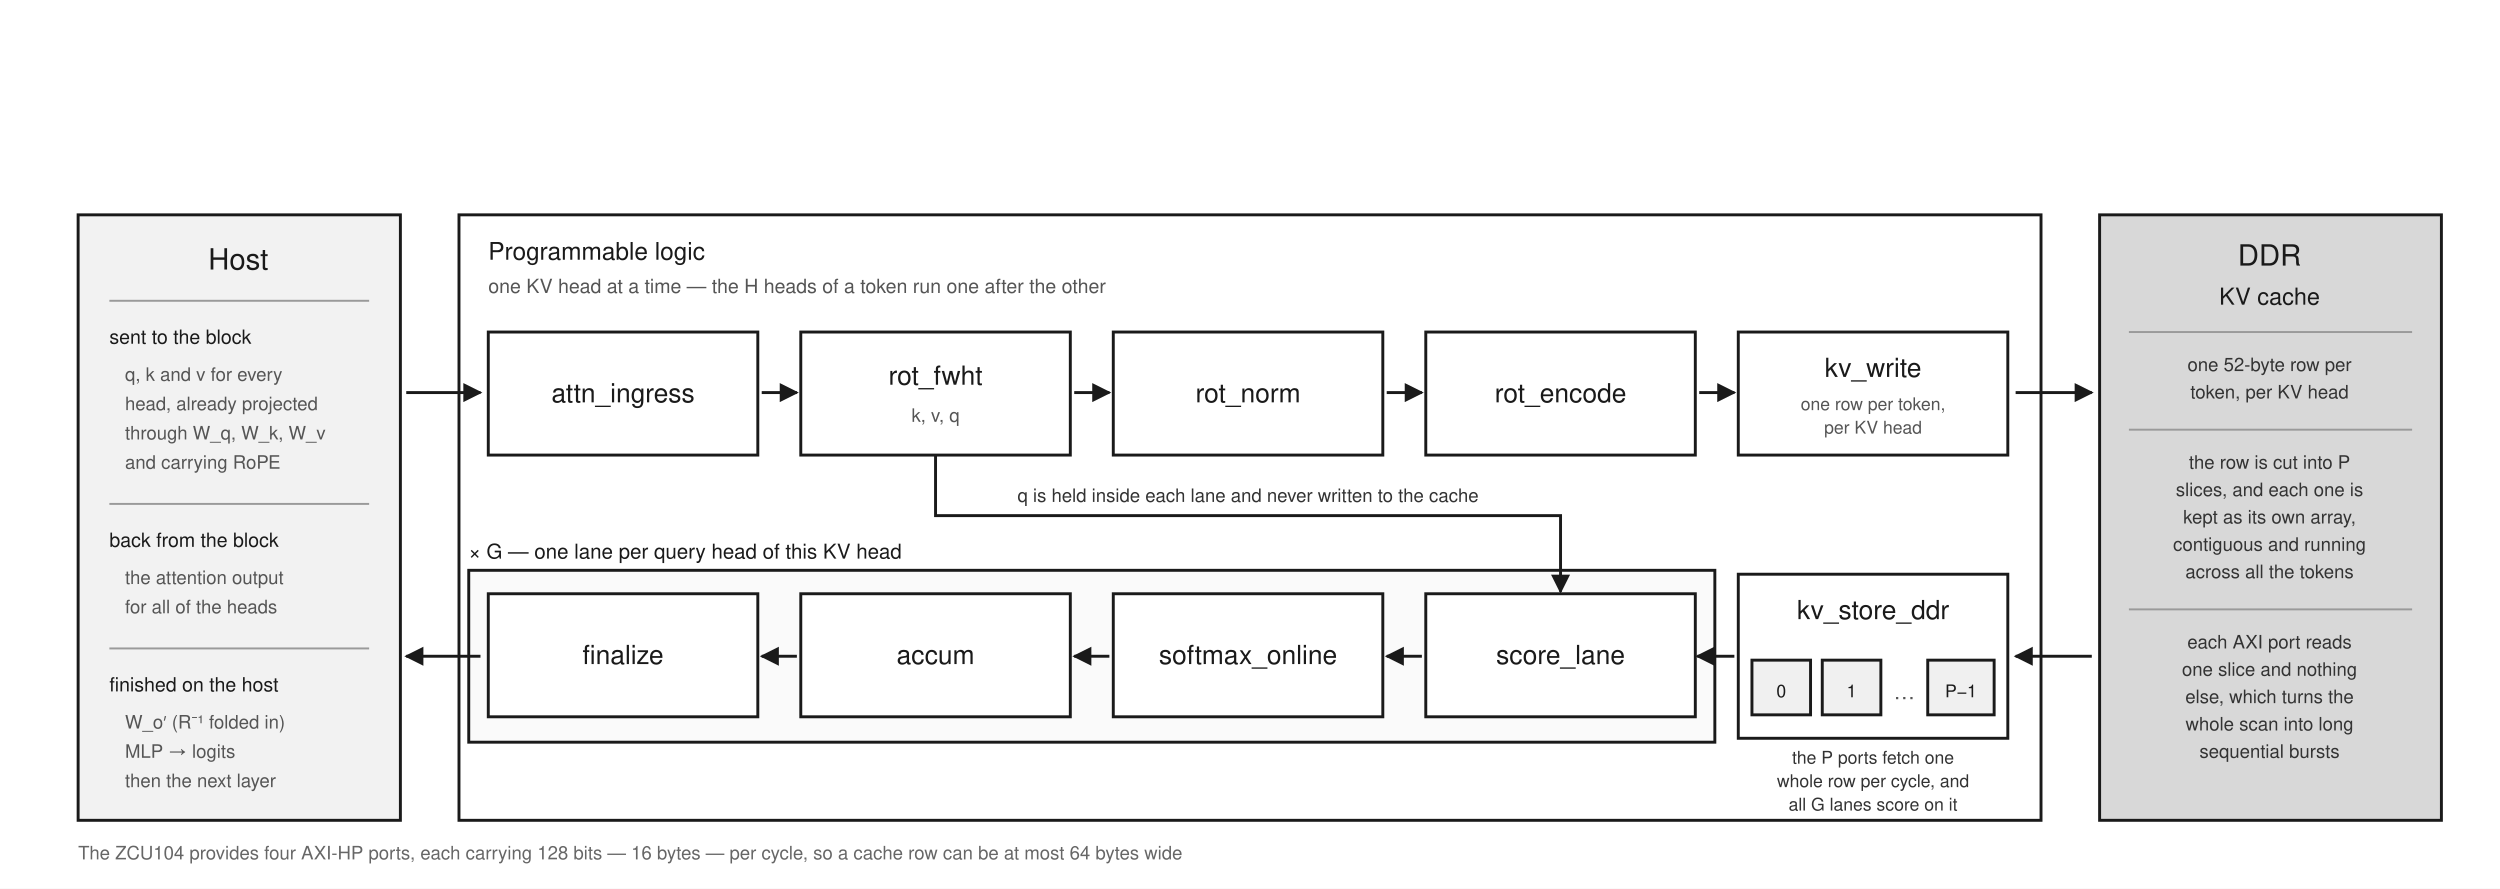
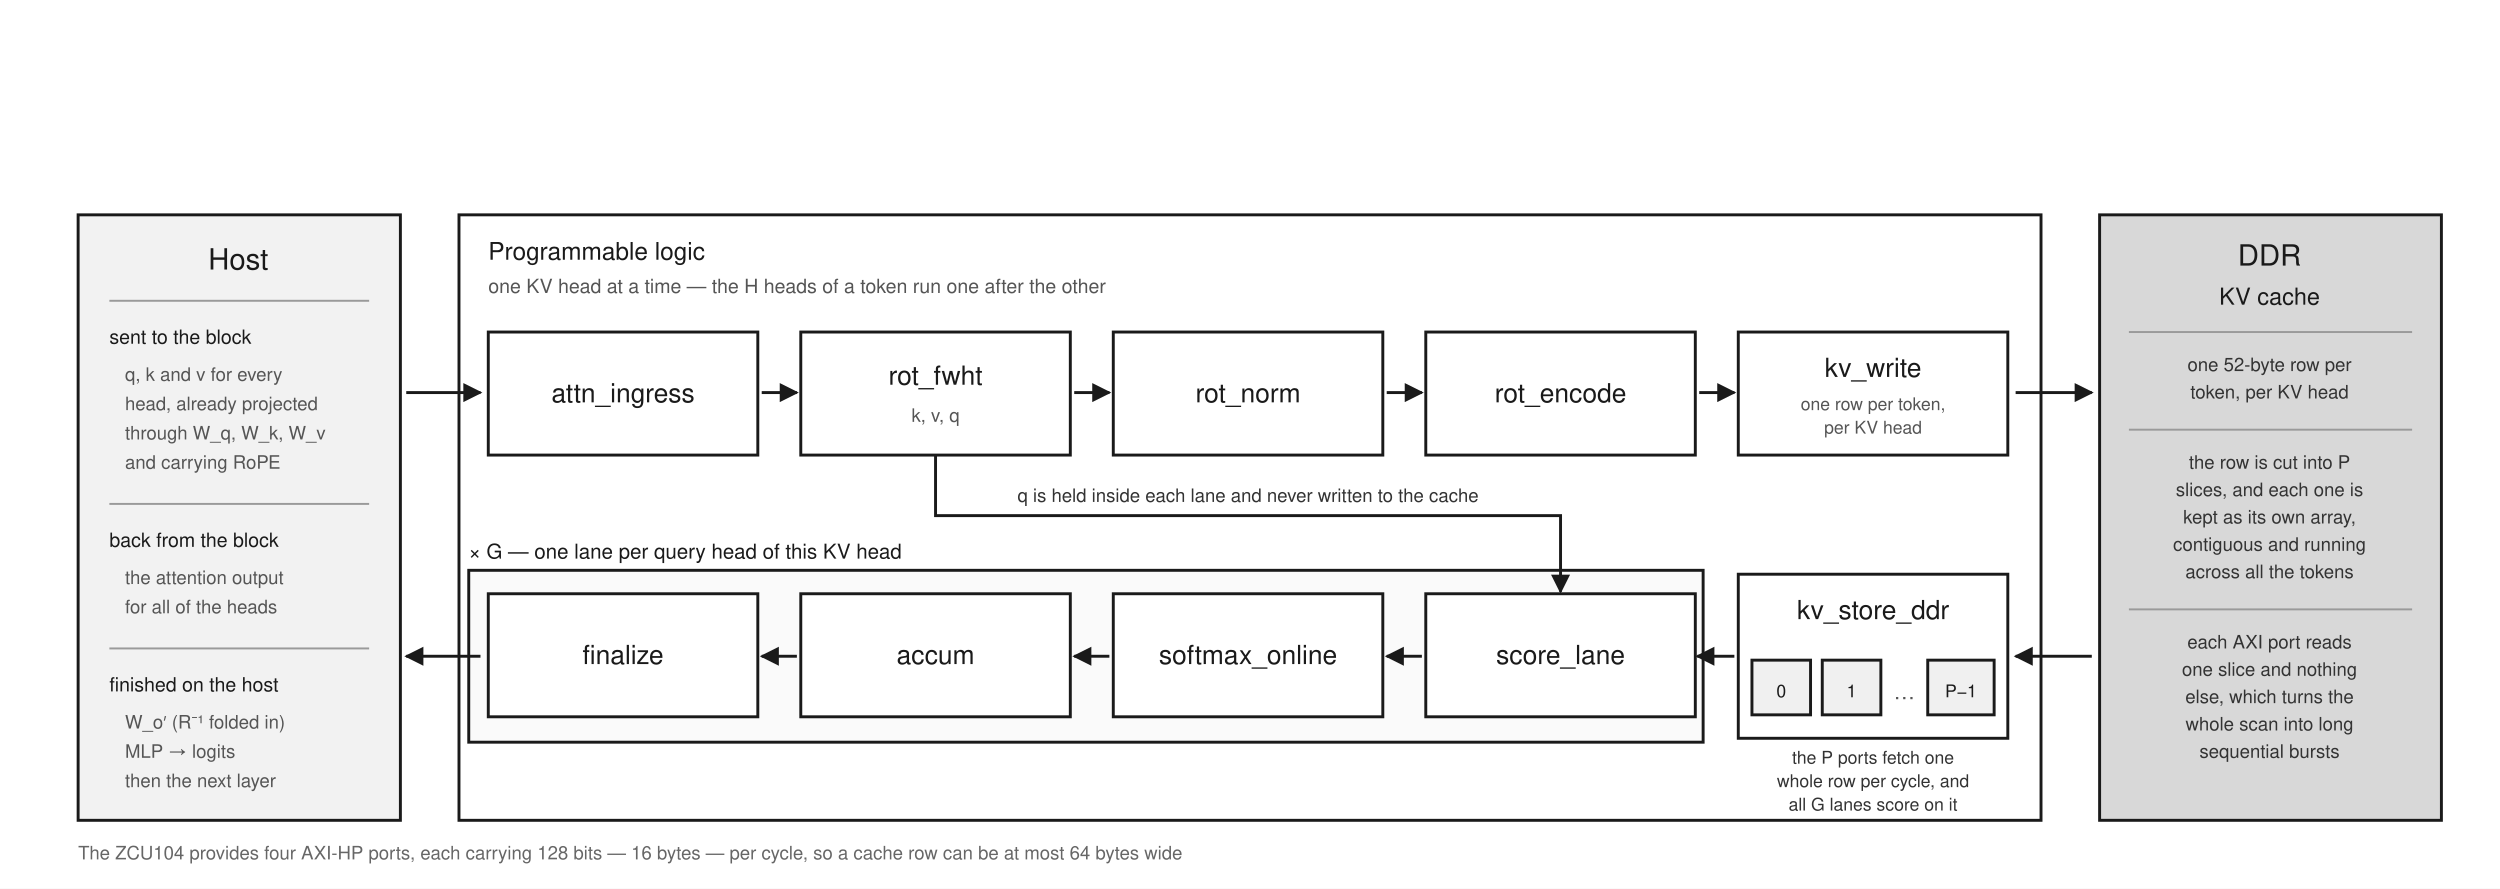
<svg xmlns="http://www.w3.org/2000/svg" viewBox="0 0 1280 455" width="1280" height="455" font-family="Helvetica Neue, Helvetica, Arial, sans-serif">
  <defs>
    <marker id="ar" viewBox="0 0 10 10" refX="9" refY="5" markerWidth="6.5" markerHeight="6.5" orient="auto-start-reverse">
      <path d="M0,0 L10,5 L0,10 z" fill="#1a1a1a" />
    </marker>
  </defs>
  <rect width="1280" height="455" fill="#ffffff" />
  <g stroke="#1a1a1a" stroke-width="1.5" fill="none">
    <rect x="40" y="110" width="165" height="310" fill="#f2f2f2" />
    <rect x="235" y="110" width="810" height="310" fill="#ffffff" />
    <rect x="1075" y="110" width="175" height="310" fill="#d8d8d8" />
    <rect x="250" y="170" width="138" height="63" fill="#ffffff" />
    <rect x="410" y="170" width="138" height="63" fill="#ffffff" />
    <rect x="570" y="170" width="138" height="63" fill="#ffffff" />
    <rect x="730" y="170" width="138" height="63" fill="#ffffff" />
    <rect x="890" y="170" width="138" height="63" fill="#ffffff" />
-     <rect x="240" y="292" width="638" height="88" fill="#fafafa" />
+     <rect x="240" y="292" width="632" height="88" fill="#fafafa" />
    <rect x="250" y="304" width="138" height="63" fill="#ffffff" />
    <rect x="410" y="304" width="138" height="63" fill="#ffffff" />
    <rect x="570" y="304" width="138" height="63" fill="#ffffff" />
    <rect x="730" y="304" width="138" height="63" fill="#ffffff" />
    <rect x="890" y="294" width="138" height="84" fill="#ffffff" />
    <rect x="897" y="338" width="30" height="28" fill="#f0f0f0" />
    <rect x="933" y="338" width="30" height="28" fill="#f0f0f0" />
    <rect x="987" y="338" width="34" height="28" fill="#f0f0f0" />
    <path d="M208,201 L246,201" marker-end="url(#ar)" />
    <path d="M390,201 L408,201" marker-end="url(#ar)" />
    <path d="M550,201 L568,201" marker-end="url(#ar)" />
    <path d="M710,201 L728,201" marker-end="url(#ar)" />
    <path d="M870,201 L888,201" marker-end="url(#ar)" />
    <path d="M1032,201 L1071,201" marker-end="url(#ar)" />
    <path d="M1071,336 L1032,336" marker-end="url(#ar)" />
    <path d="M888,336 L869,336" marker-end="url(#ar)" />
    <path d="M728,336 L710,336" marker-end="url(#ar)" />
    <path d="M568,336 L550,336" marker-end="url(#ar)" />
    <path d="M408,336 L390,336" marker-end="url(#ar)" />
    <path d="M246,336 L208,336" marker-end="url(#ar)" />
    <path d="M479,233 L479,264 L799,264 L799,303" marker-end="url(#ar)" />
    <g stroke="#9a9a9a" stroke-width="1">
      <path d="M56,154 L189,154" />
      <path d="M56,258 L189,258" />
      <path d="M56,332 L189,332" />
      <path d="M1090,170 L1235,170" />
      <path d="M1090,220 L1235,220" />
      <path d="M1090,312 L1235,312" />
    </g>
  </g>
  <g fill="#1a1a1a" text-anchor="middle">
    <text x="122" y="138" font-size="15">Host</text>
    <text x="1162" y="136" font-size="15">DDR</text>
    <text x="1162" y="156" font-size="12">KV cache</text>
    <text x="1162" y="190" font-size="9.5" fill="#333333">one 52-byte row per</text>
    <text x="1162" y="204" font-size="9.5" fill="#333333">token, per KV head</text>
    <text x="1162" y="240" font-size="9.5" fill="#333333">the row is cut into P</text>
    <text x="1162" y="254" font-size="9.5" fill="#333333">slices, and each one is</text>
    <text x="1162" y="268" font-size="9.5" fill="#333333">kept as its own array,</text>
    <text x="1162" y="282" font-size="9.5" fill="#333333">contiguous and running</text>
    <text x="1162" y="296" font-size="9.5" fill="#333333">across all the tokens</text>
    <text x="1162" y="332" font-size="9.5" fill="#333333">each AXI port reads</text>
    <text x="1162" y="346" font-size="9.5" fill="#333333">one slice and nothing</text>
    <text x="1162" y="360" font-size="9.5" fill="#333333">else, which turns the</text>
    <text x="1162" y="374" font-size="9.5" fill="#333333">whole scan into long</text>
    <text x="1162" y="388" font-size="9.5" fill="#333333">sequential bursts</text>
    <text x="319" y="206" font-size="13.5">attn_ingress</text>
    <text x="479" y="197" font-size="13.5">rot_fwht</text>
    <text x="479" y="216" font-size="9.5" fill="#555555">k, v, q</text>
    <text x="639" y="206" font-size="13.5">rot_norm</text>
    <text x="799" y="206" font-size="13.5">rot_encode</text>
    <text x="959" y="193" font-size="13.5">kv_write</text>
    <text x="959" y="210" font-size="9" fill="#555555">one row per token,</text>
    <text x="959" y="222" font-size="9" fill="#555555">per KV head</text>
    <text x="319" y="340" font-size="13.5">finalize</text>
    <text x="479" y="340" font-size="13.5">accum</text>
    <text x="639" y="340" font-size="13.5">softmax_online</text>
    <text x="799" y="340" font-size="13.5">score_lane</text>
    <text x="959" y="317" font-size="13.5">kv_store_ddr</text>
    <text x="912" y="357" font-size="9">0</text>
    <text x="948" y="357" font-size="9">1</text>
    <text x="975" y="358" font-size="11" fill="#555555">…</text>
    <text x="1004" y="357" font-size="9">P−1</text>
    <text x="639" y="257" font-size="9.5" fill="#333333">q is held inside each lane and never written to the cache</text>
    <text x="959" y="391" font-size="9" fill="#333333">the P ports fetch one</text>
    <text x="959" y="403" font-size="9" fill="#333333">whole row per cycle, and</text>
    <text x="959" y="415" font-size="9" fill="#333333">all G lanes score on it</text>
  </g>
  <g fill="#1a1a1a" text-anchor="start">
    <text x="250" y="133" font-size="12.5">Programmable logic</text>
    <text x="250" y="150" font-size="10" fill="#555555">one KV head at a time — the H heads of a token run one after the other</text>
    <text x="240" y="286" font-size="10.5">× G  — one lane per query head of this KV head</text>
    <text x="56" y="176" font-size="10">sent to the block</text>
    <text x="64" y="195" font-size="9.5" fill="#555555">q, k and v for every</text>
    <text x="64" y="210" font-size="9.5" fill="#555555">head, already projected</text>
    <text x="64" y="225" font-size="9.5" fill="#555555">through W_q, W_k, W_v</text>
    <text x="64" y="240" font-size="9.5" fill="#555555">and carrying RoPE</text>
    <text x="56" y="280" font-size="10">back from the block</text>
    <text x="64" y="299" font-size="9.5" fill="#555555">the attention output</text>
    <text x="64" y="314" font-size="9.5" fill="#555555">for all of the heads</text>
    <text x="56" y="354" font-size="10">finished on the host</text>
    <text x="64" y="373" font-size="9.5" fill="#555555">W_o′  (R⁻¹ folded in)</text>
    <text x="64" y="388" font-size="9.5" fill="#555555">MLP  →  logits</text>
    <text x="64" y="403" font-size="9.5" fill="#555555">then the next layer</text>
    <text x="40" y="440" font-size="9.5" fill="#666666">The ZCU104 provides four AXI-HP ports, each carrying 128 bits — 16 bytes — per cycle, so a cache row can be at most 64 bytes wide</text>
  </g>
</svg>
